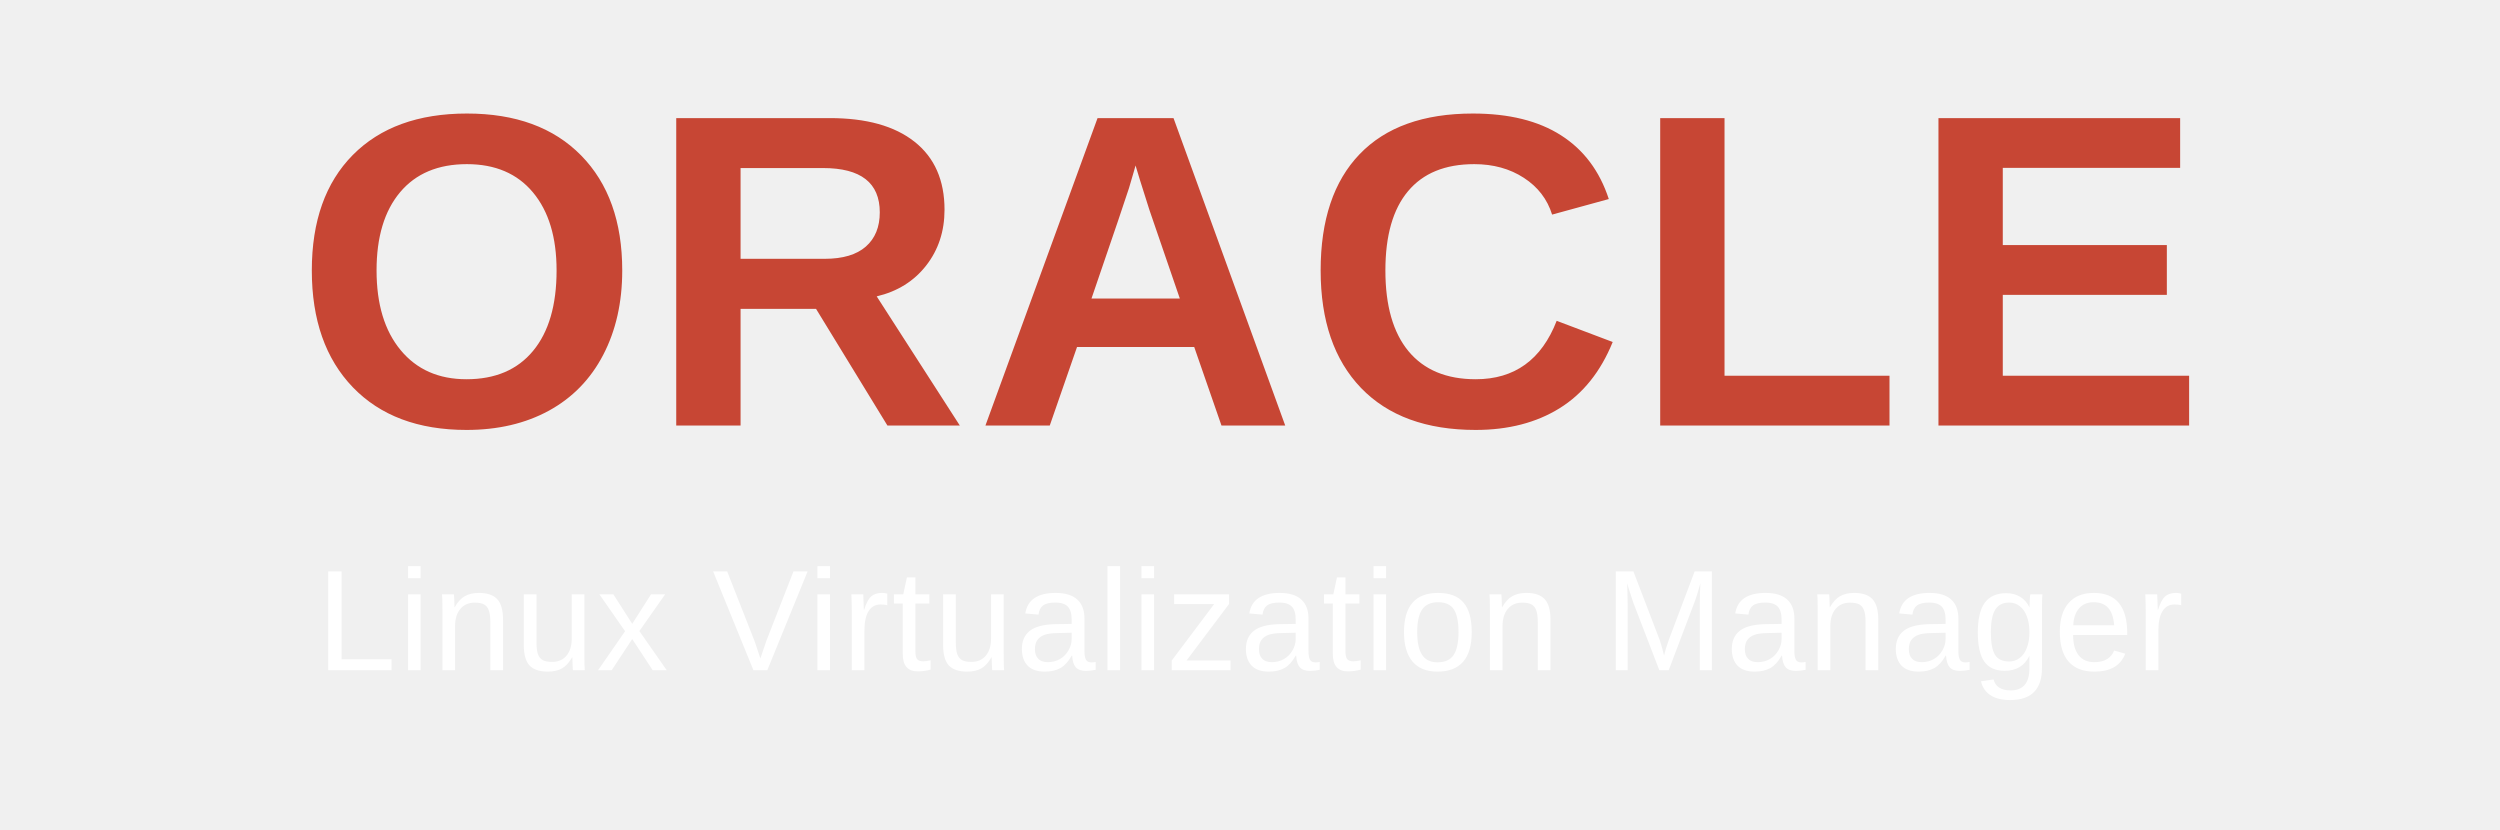
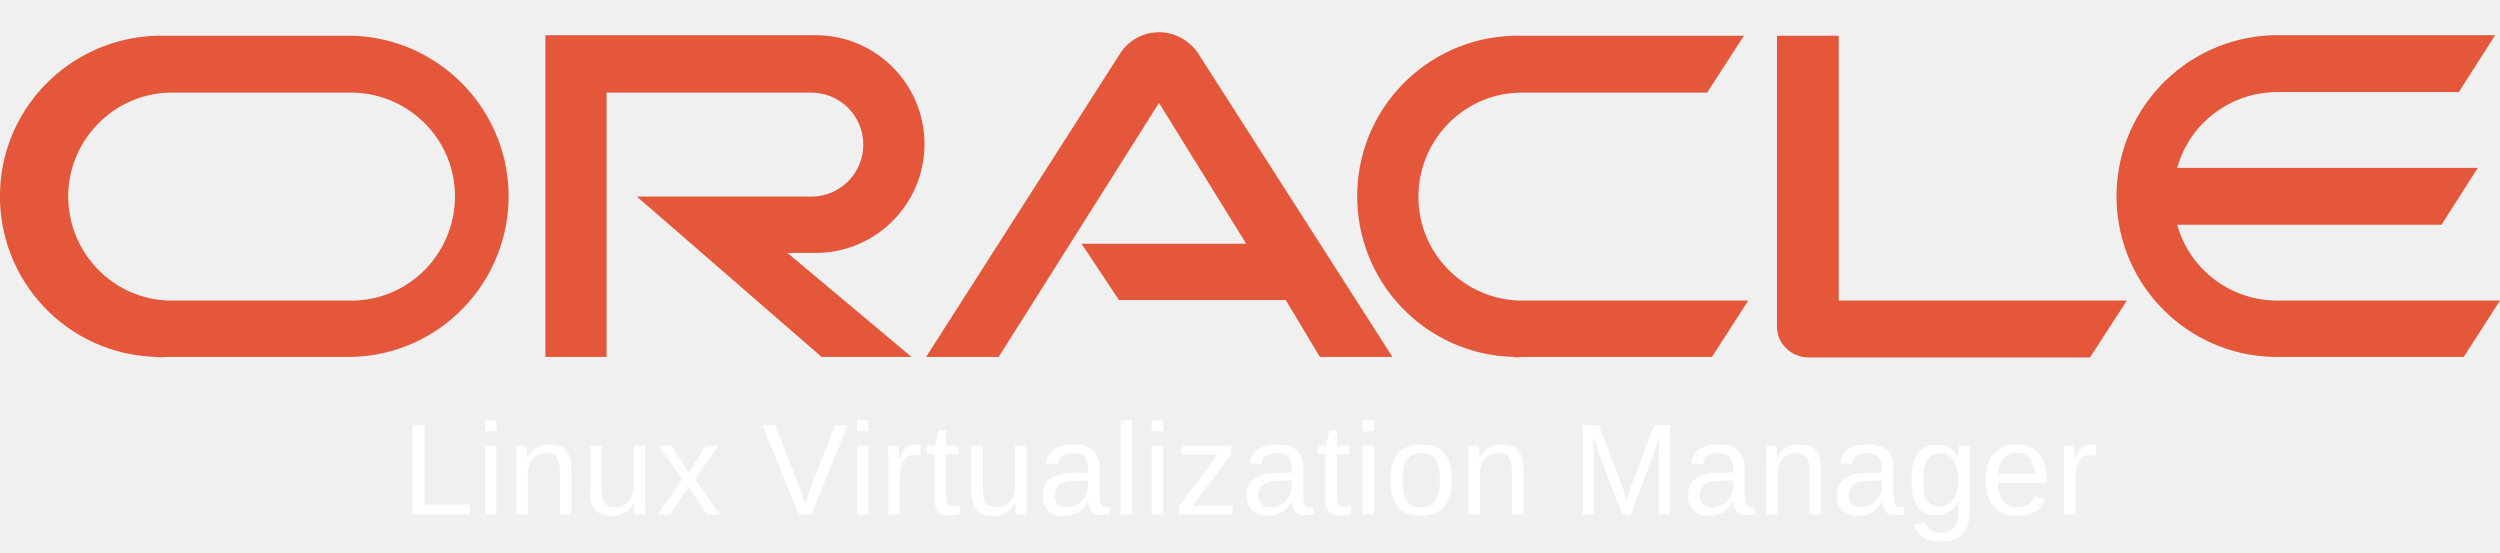
- <svg xmlns="http://www.w3.org/2000/svg" width="470" height="156" viewBox="0 0 470 156" role="img" aria-label="Oracle Linux Virtualization Manager">
-   <text x="235" y="80" text-anchor="middle" font-family="Arial, 'Helvetica Neue', Helvetica, sans-serif" font-size="84" font-weight="700" letter-spacing="1" fill="#C74634">ORACLE</text>
-   <text x="235" y="126" text-anchor="middle" font-family="Arial, 'Helvetica Neue', Helvetica, sans-serif" font-size="27" font-weight="500" letter-spacing="0.4" fill="#FFFFFF">Linux Virtualization Manager</text>
+ <svg xmlns="http://www.w3.org/2000/svg" width="461.6" height="102" viewBox="0 0 461.6 102" role="img" aria-label="Oracle Linux Virtualization Manager">
+   <g transform="translate(0,6)">
+     <path fill="#E4573A" d="M199.7,39h30.4l-16.1-26l-29.6,46.9h-13.4l36-56.3c2.7-3.9,8.1-4.8,11.9-2.1c0.8,0.6,1.5,1.2,2.1,2l36.1,56.4       h-13.4l-6.3-10.5h-30.8L199.7,39 M339.5,49.5V0.6h-11.4v53.7c0,1.5,0.6,3,1.7,4c1.1,1.1,2.6,1.7,4.2,1.7h51.9l6.8-10.5L339.5,49.5       M150.6,40.7c11.1,0,20.1-9,20.1-20.1s-9-20.1-20.1-20.1h-49.9v59.4H112V11.1h37.8c5.3,0,9.6,4.3,9.6,9.6s-4.3,9.6-9.6,9.6h-32.2       l34.1,29.6h16.6l-22.9-19.2H150.6 M30.5,59.9H65c16.4-0.4,29.3-14.1,28.9-30.4C93.5,13.7,80.7,1,65,0.6H30.5       C14.1,0.2,0.4,13.1,0,29.5s12.5,30,28.9,30.4C29.4,60,29.9,60,30.5,59.9 M64.2,49.5h-33c-10.6-0.3-18.9-9.2-18.6-19.8       c0.3-10.1,8.5-18.3,18.6-18.6h33c10.6-0.3,19.5,8,19.8,18.6c0.3,10.6-8,19.5-18.6,19.8C65,49.5,64.6,49.5,64.2,49.5 M280.9,59.9       h35.2l6.7-10.4h-41.1c-10.6,0.3-19.5-8-19.8-18.6c-0.3-10.6,8-19.5,18.6-19.8c0.4,0,0.8,0,1.2,0h33.5l6.8-10.5h-41       c-16.4-0.4-30,12.5-30.4,28.9c-0.4,16.4,12.5,30,28.9,30.4C279.9,60,280.4,60,280.9,59.9 M420.5,49.5c-8.6,0-16.2-5.7-18.5-14h48.8       l6.7-10.5H402c2.3-8.3,9.9-14,18.5-14H454l6.7-10.5h-41C403.3,1,390.4,14.6,390.8,31c0.4,15.8,13.1,28.5,28.9,28.9h35.2l6.7-10.4       L420.5,49.5" />
+   </g>
+   <text x="230.8" y="95" text-anchor="middle" font-family="Arial, 'Helvetica Neue', Helvetica, sans-serif" font-size="24" font-weight="500" letter-spacing="0.4" fill="#FFFFFF">Linux Virtualization Manager</text>
</svg>
